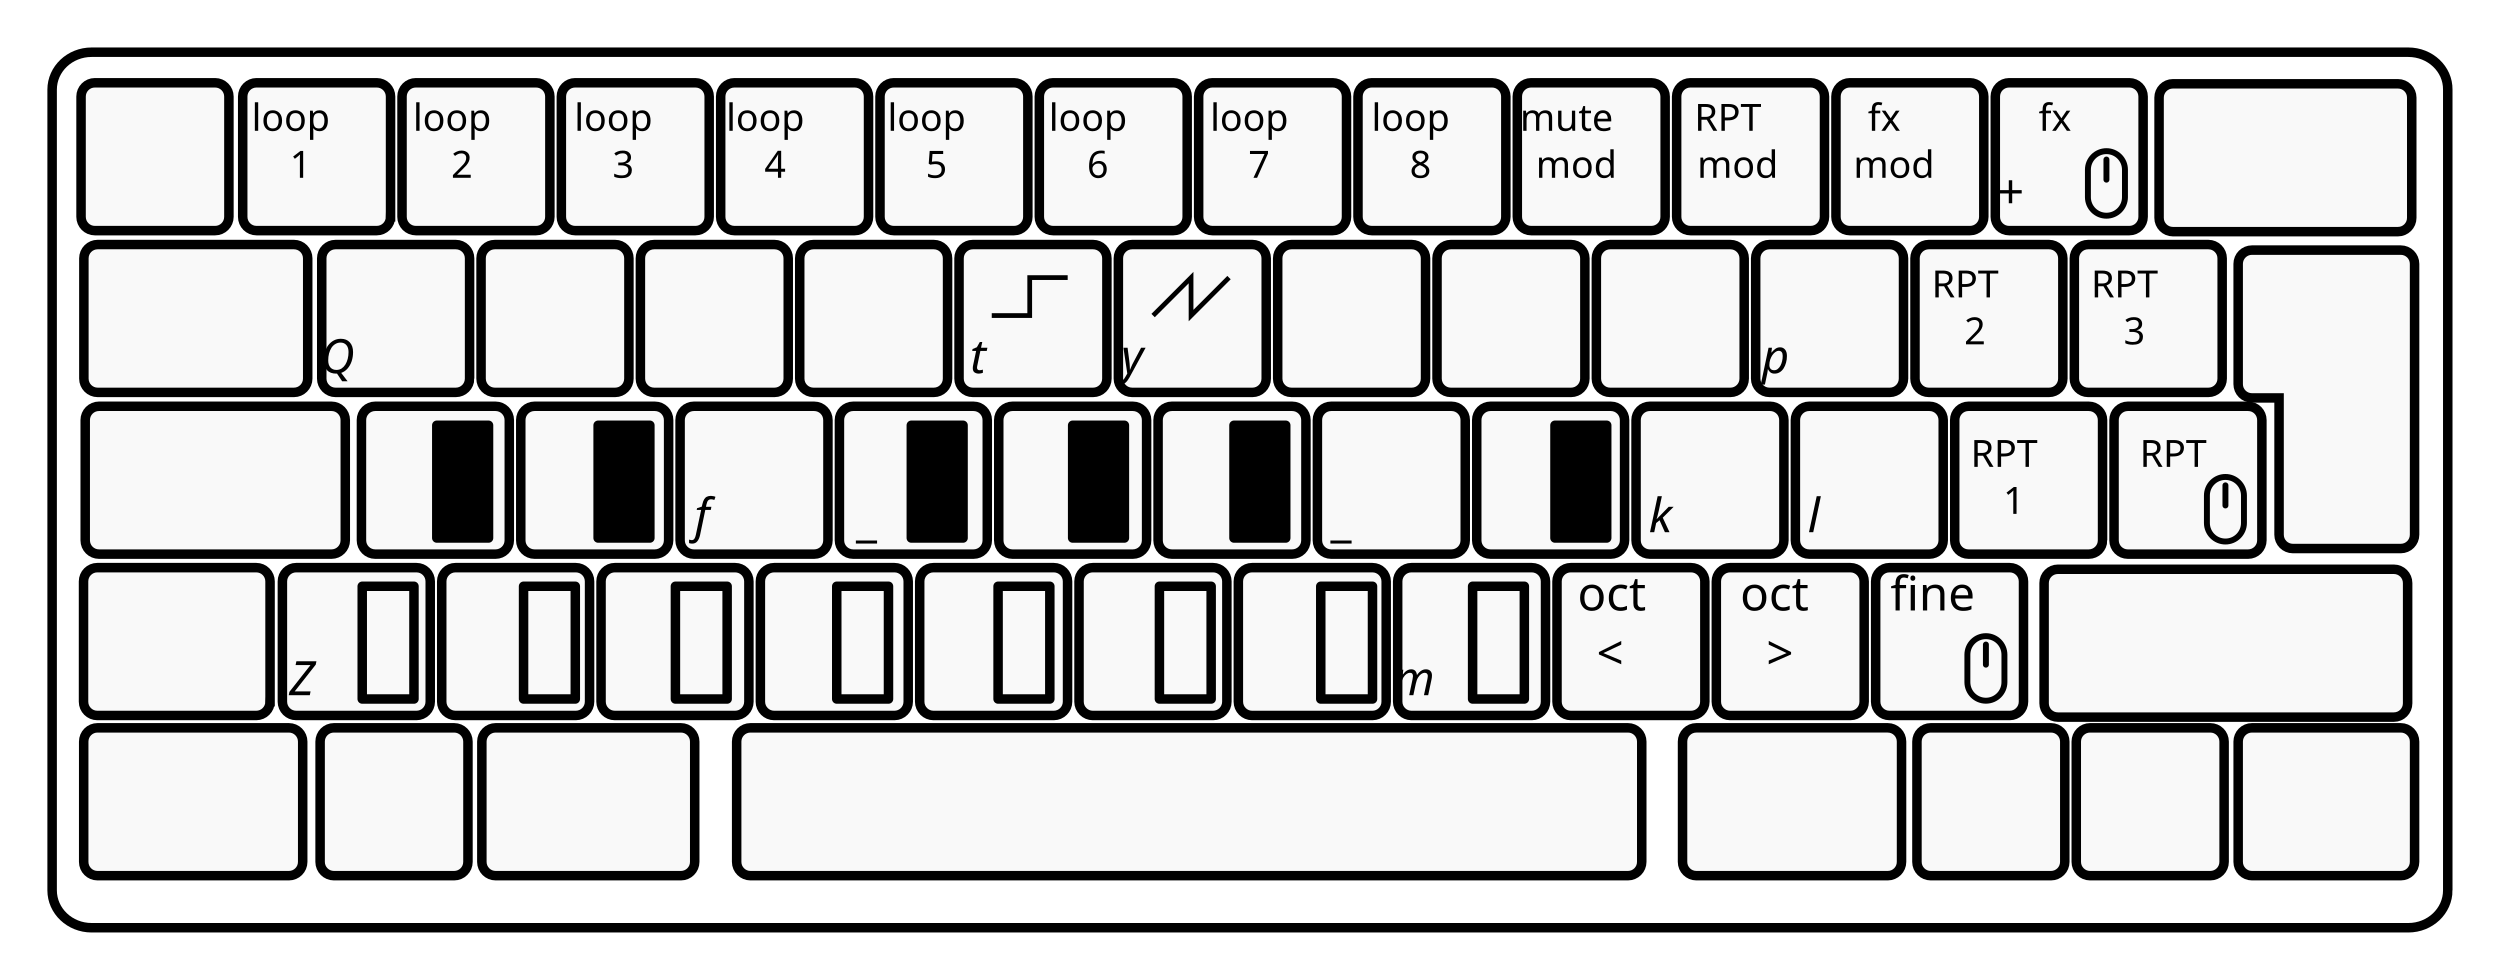
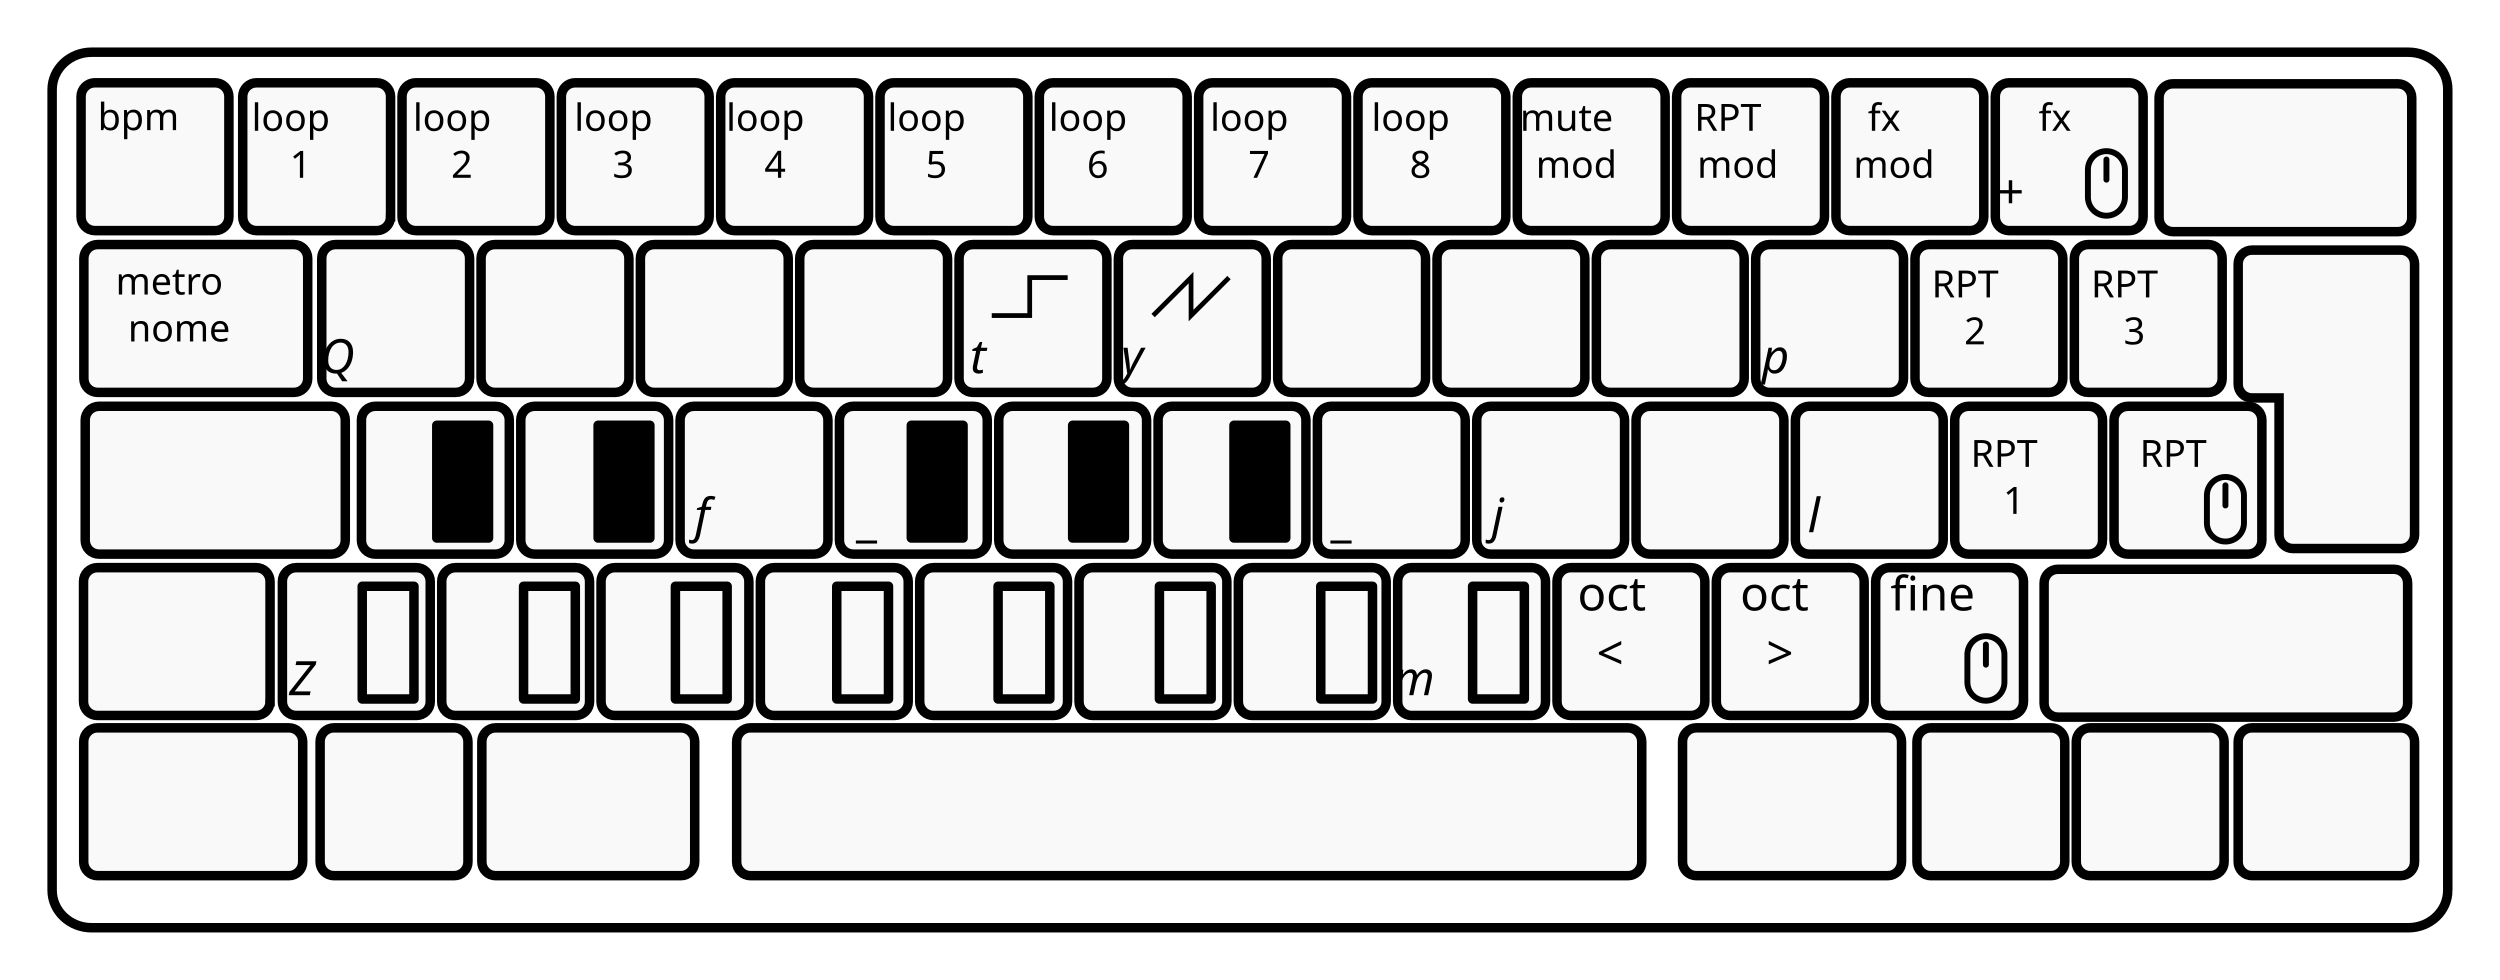
<svg xmlns="http://www.w3.org/2000/svg" width="526.844" height="206.5" id="svg2" version="1.1">
  <defs id="defs4" />
  <g id="layer1" transform="translate(-16.21875,-17.40625)" />
  <g id="Calque_6" transform="translate(-16.21875,-17.40625)">
    <path style="fill:none;stroke:#000000;stroke-width:2" id="path12" d="m 532.056,205.036 c 0,4.354 -3.723,7.881 -8.317,7.881 l -488.217,0 c -4.594,0 -8.318,-3.527 -8.318,-7.881 l 0,-168.745 c 0,-4.353 3.724,-7.881 8.318,-7.881 l 488.216,0 c 4.595,0 8.369,3.528 8.317,7.881 l 0,168.745 z" />
    <path style="fill:#f9f9f9;stroke:#000000;stroke-width:2" id="path30" d="m 358.579,131.278 c 0,1.604 -1.301,2.904 -2.905,2.904 h -25.349 c -1.604,0 -2.904,-1.3 -2.904,-2.904 V 105.93 c 0,-1.604 1.3,-2.905 2.904,-2.905 h 25.349 c 1.604,0 2.905,1.301 2.905,2.905 v 25.348 z" />
    <path style="fill:#f9f9f9;stroke:#000000;stroke-width:2" id="path32" d="m 350.211,97.194 c 0,1.604 -1.301,2.905 -2.905,2.905 h -25.349 c -1.604,0 -2.903,-1.301 -2.903,-2.905 V 71.848 c 0,-1.605 1.3,-2.906 2.903,-2.906 h 25.349 c 1.604,0 2.905,1.301 2.905,2.906 v 25.346 z" />
    <path style="fill:#f9f9f9;stroke:#000000;stroke-width:2" id="path34" d="m 367.13,63.103 c 0,1.604 -1.301,2.905 -2.905,2.905 h -25.346 c -1.604,0 -2.906,-1.301 -2.906,-2.905 V 37.756 c 0,-1.604 1.302,-2.905 2.906,-2.905 h 25.346 c 1.604,0 2.905,1.301 2.905,2.905 v 25.347 z" />
    <path style="fill:#f9f9f9;stroke:#000000;stroke-width:2" id="path36" d="m 190.698,131.278 c 0,1.604 -1.3,2.904 -2.904,2.904 h -25.349 c -1.604,0 -2.905,-1.3 -2.905,-2.904 V 105.93 c 0,-1.604 1.3,-2.905 2.905,-2.905 h 25.349 c 1.604,0 2.904,1.301 2.904,2.905 v 25.348 z" />
    <path style="fill:#f9f9f9;stroke:#000000;stroke-width:2" id="path38" d="m 182.331,97.194 c 0,1.604 -1.301,2.905 -2.905,2.905 h -25.347 c -1.604,0 -2.905,-1.301 -2.905,-2.905 V 71.848 c 0,-1.605 1.3,-2.906 2.905,-2.906 h 25.347 c 1.604,0 2.905,1.301 2.905,2.906 v 25.346 z" />
    <path style="fill:#f9f9f9;stroke:#000000;stroke-width:2" id="path40" d="m 199.251,63.103 c 0,1.604 -1.302,2.905 -2.906,2.905 h -25.347 c -1.604,0 -2.905,-1.301 -2.905,-2.905 V 37.756 c 0,-1.604 1.3,-2.905 2.905,-2.905 h 25.347 c 1.604,0 2.906,1.301 2.906,2.905 v 25.347 z" />
    <path style="fill:#f9f9f9;stroke:#000000;stroke-width:2" id="path42" d="m 207.616,165.283 c 0,1.603 -1.301,2.903 -2.906,2.903 h -25.348 c -1.604,0 -2.904,-1.301 -2.904,-2.903 v -25.35 c 0,-1.604 1.301,-2.904 2.904,-2.904 h 25.348 c 1.604,0 2.906,1.3 2.906,2.904 v 25.35 z" />
    <path style="fill:#f9f9f9;stroke:#000000;stroke-width:2" id="path44" d="m 375.495,165.283 c 0,1.603 -1.301,2.903 -2.906,2.903 h -25.346 c -1.604,0 -2.905,-1.301 -2.905,-2.903 v -25.35 c 0,-1.604 1.301,-2.904 2.905,-2.904 h 25.346 c 1.604,0 2.906,1.3 2.906,2.904 v 25.35 z" />
    <path style="fill:#f9f9f9;stroke:#000000;stroke-width:2" id="path60" d="m 291.427,131.278 c 0,1.604 -1.303,2.904 -2.905,2.904 h -25.348 c -1.605,0 -2.905,-1.3 -2.905,-2.904 V 105.93 c 0,-1.604 1.3,-2.905 2.905,-2.905 h 25.348 c 1.603,0 2.905,1.301 2.905,2.905 v 25.348 z" />
    <path style="fill:#f9f9f9;stroke:#000000;stroke-width:2" id="path62" d="m 257.851,131.278 c 0,1.604 -1.302,2.904 -2.906,2.904 h -25.347 c -1.604,0 -2.905,-1.3 -2.905,-2.904 V 105.93 c 0,-1.604 1.3,-2.905 2.905,-2.905 h 25.347 c 1.604,0 2.906,1.301 2.906,2.905 v 25.348 z" />
    <path style="fill:#f9f9f9;stroke:#000000;stroke-width:2" id="path64" d="m 224.275,131.278 c 0,1.604 -1.302,2.904 -2.905,2.904 h -25.348 c -1.604,0 -2.904,-1.3 -2.904,-2.904 V 105.93 c 0,-1.604 1.3,-2.905 2.904,-2.905 h 25.348 c 1.603,0 2.905,1.301 2.905,2.905 v 25.348 z" />
    <path style="fill:#f9f9f9;stroke:#000000;stroke-width:2" id="path66" d="m 325.001,131.278 c 0,1.604 -1.3,2.904 -2.905,2.904 h -25.348 c -1.604,0 -2.905,-1.3 -2.905,-2.904 V 105.93 c 0,-1.604 1.3,-2.905 2.905,-2.905 h 25.348 c 1.604,0 2.905,1.301 2.905,2.905 v 25.348 z" />
    <path style="fill:#f9f9f9;stroke:#000000;stroke-width:2" id="path68" d="m 283.059,97.194 c 0,1.604 -1.302,2.905 -2.905,2.905 h -25.348 c -1.604,0 -2.905,-1.301 -2.905,-2.905 V 71.848 c 0,-1.605 1.301,-2.906 2.905,-2.906 h 25.348 c 1.603,0 2.905,1.301 2.905,2.906 v 25.346 z" />
    <path style="fill:#f9f9f9;stroke:#000000;stroke-width:2" id="path70" d="m 249.483,97.194 c 0,1.604 -1.302,2.905 -2.906,2.905 H 221.23 c -1.604,0 -2.905,-1.301 -2.905,-2.905 V 71.848 c 0,-1.605 1.301,-2.906 2.905,-2.906 h 25.347 c 1.604,0 2.906,1.301 2.906,2.906 v 25.346 z" />
    <path style="fill:#f9f9f9;stroke:#000000;stroke-width:2" id="path72" d="m 215.907,97.194 c 0,1.604 -1.301,2.905 -2.905,2.905 h -25.347 c -1.605,0 -2.905,-1.301 -2.905,-2.905 V 71.848 c 0,-1.605 1.3,-2.906 2.905,-2.906 h 25.347 c 1.604,0 2.905,1.301 2.905,2.906 v 25.346 z" />
    <path style="fill:#f9f9f9;stroke:#000000;stroke-width:2" id="path74" d="m 316.634,97.194 c 0,1.604 -1.301,2.905 -2.906,2.905 h -25.347 c -1.605,0 -2.905,-1.301 -2.905,-2.905 V 71.848 c 0,-1.605 1.3,-2.906 2.905,-2.906 h 25.347 c 1.604,0 2.906,1.301 2.906,2.906 v 25.346 z" />
    <path style="fill:#f9f9f9;stroke:#000000;stroke-width:2" id="path76" d="m 266.403,63.103 c 0,1.604 -1.302,2.905 -2.906,2.905 H 238.15 c -1.605,0 -2.906,-1.301 -2.906,-2.905 V 37.756 c 0,-1.604 1.301,-2.905 2.906,-2.905 h 25.347 c 1.604,0 2.906,1.301 2.906,2.905 v 25.347 z" />
    <path style="fill:#f9f9f9;stroke:#000000;stroke-width:2" id="path78" d="m 232.826,63.103 c 0,1.604 -1.3,2.905 -2.905,2.905 h -25.348 c -1.604,0 -2.904,-1.301 -2.904,-2.905 V 37.756 c 0,-1.604 1.3,-2.905 2.904,-2.905 h 25.348 c 1.604,0 2.905,1.301 2.905,2.905 v 25.347 z" />
    <path style="fill:#f9f9f9;stroke:#000000;stroke-width:2" id="path80" d="m 333.555,63.103 c 0,1.604 -1.302,2.905 -2.906,2.905 h -25.347 c -1.604,0 -2.905,-1.301 -2.905,-2.905 V 37.756 c 0,-1.604 1.3,-2.905 2.905,-2.905 h 25.347 c 1.604,0 2.906,1.301 2.906,2.905 v 25.347 z" />
    <path style="fill:#f9f9f9;stroke:#000000;stroke-width:2" id="path82" d="m 299.978,63.103 c 0,1.604 -1.301,2.905 -2.905,2.905 h -25.348 c -1.604,0 -2.905,-1.301 -2.905,-2.905 V 37.756 c 0,-1.604 1.301,-2.905 2.905,-2.905 h 25.348 c 1.604,0 2.905,1.301 2.905,2.905 v 25.347 z" />
    <path style="fill:#f9f9f9;stroke:#000000;stroke-width:2" id="path84" d="m 274.767,165.283 c 0,1.603 -1.301,2.903 -2.905,2.903 h -25.347 c -1.605,0 -2.905,-1.301 -2.905,-2.903 v -25.35 c 0,-1.604 1.3,-2.904 2.905,-2.904 h 25.347 c 1.604,0 2.905,1.3 2.905,2.904 v 25.35 z" />
    <path style="fill:#f9f9f9;stroke:#000000;stroke-width:2" id="path86" d="m 241.191,165.283 c 0,1.603 -1.301,2.903 -2.905,2.903 h -25.347 c -1.604,0 -2.905,-1.301 -2.905,-2.903 v -25.35 c 0,-1.604 1.3,-2.904 2.905,-2.904 h 25.347 c 1.604,0 2.905,1.3 2.905,2.904 v 25.35 z" />
    <path style="fill:#f9f9f9;stroke:#000000;stroke-width:2" id="path88" d="m 341.919,165.283 c 0,1.603 -1.301,2.903 -2.905,2.903 h -25.348 c -1.604,0 -2.905,-1.301 -2.905,-2.903 v -25.35 c 0,-1.604 1.301,-2.904 2.905,-2.904 h 25.348 c 1.604,0 2.905,1.3 2.905,2.904 v 25.35 z" />
    <path style="fill:#f9f9f9;stroke:#000000;stroke-width:2" id="path90" d="m 308.342,165.283 c 0,1.603 -1.301,2.903 -2.905,2.903 h -25.348 c -1.604,0 -2.904,-1.301 -2.904,-2.903 v -25.35 c 0,-1.604 1.301,-2.904 2.904,-2.904 h 25.348 c 1.604,0 2.905,1.3 2.905,2.904 v 25.35 z" />
    <path style="fill:#f9f9f9;stroke:#000000;stroke-width:2" id="path112" d="m 392.155,131.278 c 0,1.604 -1.302,2.904 -2.905,2.904 h -25.348 c -1.603,0 -2.905,-1.3 -2.905,-2.904 V 105.93 c 0,-1.604 1.302,-2.905 2.905,-2.905 h 25.348 c 1.604,0 2.905,1.301 2.905,2.905 v 25.348 z" />
    <path style="fill:#f9f9f9;stroke:#000000;stroke-width:2" id="path114" d="m 383.787,97.194 c 0,1.604 -1.3,2.905 -2.905,2.905 h -25.347 c -1.604,0 -2.905,-1.301 -2.905,-2.905 V 71.848 c 0,-1.605 1.301,-2.906 2.905,-2.906 h 25.347 c 1.605,0 2.905,1.301 2.905,2.906 v 25.346 z" />
    <path style="fill:#f9f9f9;stroke:#000000;stroke-width:2" id="path116" d="m 400.707,63.103 c 0,1.604 -1.302,2.905 -2.907,2.905 h -25.346 c -1.604,0 -2.905,-1.301 -2.905,-2.905 V 37.756 c 0,-1.604 1.301,-2.905 2.905,-2.905 H 397.8 c 1.604,0 2.907,1.301 2.907,2.905 v 25.347 z" />
    <path style="fill:#f9f9f9;stroke:#000000;stroke-width:2" id="path118" d="m 157.123,131.278 c 0,1.604 -1.302,2.904 -2.906,2.904 H 128.87 c -1.604,0 -2.905,-1.3 -2.905,-2.904 V 105.93 c 0,-1.604 1.301,-2.905 2.905,-2.905 h 25.347 c 1.604,0 2.906,1.301 2.906,2.905 v 25.348 z" />
    <path style="fill:#f9f9f9;stroke:#000000;stroke-width:2" id="path120" d="m 148.755,97.194 c 0,1.604 -1.302,2.905 -2.905,2.905 h -25.348 c -1.604,0 -2.904,-1.301 -2.904,-2.905 V 71.848 c 0,-1.605 1.3,-2.906 2.904,-2.906 h 25.348 c 1.604,0 2.905,1.301 2.905,2.906 v 25.346 z" />
    <path style="fill:#f9f9f9;stroke:#000000;stroke-width:2" id="path122" d="m 165.674,63.103 c 0,1.604 -1.301,2.905 -2.905,2.905 h -25.348 c -1.604,0 -2.904,-1.301 -2.904,-2.905 V 37.756 c 0,-1.604 1.3,-2.905 2.904,-2.905 h 25.348 c 1.604,0 2.905,1.301 2.905,2.905 v 25.347 z" />
    <path style="fill:#f9f9f9;stroke:#000000;stroke-width:2" id="path124" d="m 174.039,165.283 c 0,1.603 -1.301,2.903 -2.904,2.903 h -25.348 c -1.604,0 -2.905,-1.301 -2.905,-2.903 v -25.35 c 0,-1.604 1.301,-2.904 2.905,-2.904 h 25.348 c 1.604,0 2.904,1.3 2.904,2.904 v 25.35 z" />
    <path style="fill:#f9f9f9;stroke:#000000;stroke-width:2" id="path126" d="m 409.07,165.283 c 0,1.603 -1.3,2.903 -2.904,2.903 h -25.347 c -1.604,0 -2.906,-1.301 -2.906,-2.903 v -25.35 c 0,-1.604 1.301,-2.904 2.906,-2.904 h 25.347 c 1.604,0 2.904,1.3 2.904,2.904 v 25.35 z" />
    <path style="fill:#f9f9f9;stroke:#000000;stroke-width:2" id="path128" d="m 132.098,63.103 c 0,1.604 -1.301,2.905 -2.905,2.905 h -25.347 c -1.605,0 -2.905,-1.301 -2.905,-2.905 V 37.756 c 0,-1.604 1.3,-2.905 2.905,-2.905 h 25.347 c 1.604,0 2.905,1.301 2.905,2.905 v 25.347 z" />
    <path style="fill:#f9f9f9;stroke:#000000;stroke-width:2" id="path134" d="m 425.729,131.278 c 0,1.604 -1.301,2.904 -2.905,2.904 h -25.346 c -1.604,0 -2.905,-1.3 -2.905,-2.904 V 105.93 c 0,-1.604 1.301,-2.905 2.905,-2.905 h 25.346 c 1.604,0 2.905,1.301 2.905,2.905 v 25.348 z" />
    <path style="fill:#f9f9f9;stroke:#000000;stroke-width:2" id="path136" d="m 492.882,131.278 c 0,1.604 -1.299,2.904 -2.903,2.904 h -25.35 c -1.603,0 -2.903,-1.3 -2.903,-2.904 V 105.93 c 0,-1.604 1.301,-2.905 2.903,-2.905 h 25.35 c 1.604,0 2.903,1.301 2.903,2.905 v 25.348 z" />
    <path style="fill:#f9f9f9;stroke:#000000;stroke-width:2" id="path138" d="m 459.306,131.278 c 0,1.604 -1.299,2.904 -2.905,2.904 h -25.346 c -1.604,0 -2.905,-1.3 -2.905,-2.904 V 105.93 c 0,-1.604 1.301,-2.905 2.905,-2.905 H 456.4 c 1.606,0 2.905,1.301 2.905,2.905 v 25.348 z" />
    <path style="fill:#f9f9f9;stroke:#000000;stroke-width:2" id="path140" d="m 417.362,97.194 c 0,1.604 -1.3,2.905 -2.904,2.905 h -25.349 c -1.603,0 -2.904,-1.301 -2.904,-2.905 V 71.848 c 0,-1.605 1.302,-2.906 2.904,-2.906 h 25.349 c 1.604,0 2.904,1.301 2.904,2.906 v 25.346 z" />
    <path style="fill:#f9f9f9;stroke:#000000;stroke-width:2" id="path142" d="m 484.515,97.194 c 0,1.604 -1.303,2.905 -2.905,2.905 h -25.346 c -1.606,0 -2.905,-1.301 -2.905,-2.905 V 71.848 c 0,-1.605 1.299,-2.906 2.905,-2.906 h 25.346 c 1.603,0 2.905,1.301 2.905,2.906 v 25.346 z" />
    <path style="fill:#f9f9f9;stroke:#000000;stroke-width:2" id="path144" d="m 450.938,97.194 c 0,1.604 -1.299,2.905 -2.905,2.905 h -25.348 c -1.604,0 -2.904,-1.301 -2.904,-2.905 V 71.848 c 0,-1.605 1.301,-2.906 2.904,-2.906 h 25.348 c 1.606,0 2.905,1.301 2.905,2.906 v 25.346 z" />
    <path style="fill:#f9f9f9;stroke:#000000;stroke-width:2" id="path146" d="m 467.856,63.103 c 0,1.604 -1.301,2.905 -2.903,2.905 h -25.347 c -1.605,0 -2.904,-1.301 -2.904,-2.905 V 37.756 c 0,-1.604 1.299,-2.905 2.904,-2.905 h 25.347 c 1.603,0 2.903,1.301 2.903,2.905 v 25.347 z" />
    <path style="fill:#f9f9f9;stroke:#000000;stroke-width:2" id="path148" d="m 434.28,63.103 c 0,1.604 -1.297,2.905 -2.903,2.905 H 406.03 c -1.604,0 -2.905,-1.301 -2.905,-2.905 V 37.756 c 0,-1.604 1.301,-2.905 2.905,-2.905 h 25.347 c 1.606,0 2.903,1.301 2.903,2.905 v 25.347 z" />
    <path style="fill:#f9f9f9;stroke:#000000;stroke-width:2" id="path150" d="m 525.061,199.041 c 0,1.604 -1.301,2.903 -2.904,2.903 H 490.79 c -1.604,0 -2.904,-1.3 -2.904,-2.903 v -25.348 c 0,-1.607 1.301,-2.907 2.904,-2.907 h 31.367 c 1.604,0 2.904,1.3 2.904,2.907 v 25.348 z" />
    <path style="fill:#f9f9f9;stroke:#000000;stroke-width:2" id="path152" d="m 523.598,165.624 c 0,1.603 -1.299,2.905 -2.903,2.905 h -70.804 c -1.605,0 -2.903,-1.302 -2.903,-2.905 v -25.346 c 0,-1.607 1.298,-2.907 2.903,-2.907 h 70.804 c 1.604,0 2.903,1.3 2.903,2.907 v 25.346 z" />
    <path style="fill:#f9f9f9;stroke:#000000;stroke-width:2" id="path154" d="m 524.465,63.321 c 0,1.602 -1.301,2.903 -2.904,2.903 h -47.438 c -1.604,0 -2.906,-1.301 -2.906,-2.903 V 37.973 c 0,-1.606 1.303,-2.907 2.906,-2.907 h 47.438 c 1.604,0 2.904,1.301 2.904,2.907 v 25.348 z" />
    <path style="fill:#f9f9f9;stroke:#000000;stroke-width:2" id="path156" d="m 522.156,70.111 h -31.367 c -1.604,0 -2.904,1.299 -2.904,2.905 v 25.348 c 0,1.604 1.301,2.904 2.904,2.904 h 5.715 v 28.833 c 0,1.603 1.301,2.903 2.906,2.903 h 22.746 c 1.604,0 2.904,-1.3 2.904,-2.903 V 98.364 96.694 73.016 c 0.001,-1.606 -1.3,-2.905 -2.904,-2.905 z" />
    <path style="fill:#f9f9f9;stroke:#000000;stroke-width:2" id="path158" d="m 442.647,165.283 c 0,1.603 -1.301,2.903 -2.905,2.903 h -25.348 c -1.604,0 -2.904,-1.301 -2.904,-2.903 v -25.35 c 0,-1.604 1.3,-2.904 2.904,-2.904 h 25.348 c 1.604,0 2.905,1.3 2.905,2.904 v 25.35 z" />
    <path style="fill:#f9f9f9;stroke:#000000;stroke-width:2" id="path160" d="m 123.547,131.278 c 0,1.604 -1.301,2.904 -2.906,2.904 H 95.294 c -1.605,0 -2.906,-1.3 -2.906,-2.904 V 105.93 c 0,-1.604 1.3,-2.905 2.906,-2.905 h 25.347 c 1.604,0 2.906,1.301 2.906,2.905 v 25.348 z" />
    <path style="fill:#f9f9f9;stroke:#000000;stroke-width:2" id="path162" d="m 115.18,97.194 c 0,1.604 -1.302,2.905 -2.906,2.905 H 86.927 c -1.605,0 -2.906,-1.301 -2.906,-2.905 V 71.848 c 0,-1.605 1.3,-2.906 2.906,-2.906 h 25.346 c 1.604,0 2.906,1.301 2.906,2.906 v 25.346 z" />
    <path style="fill:#f9f9f9;stroke:#000000;stroke-width:2" id="path164" d="m 98.522,63.103 c 0,1.604 -1.301,2.905 -2.905,2.905 H 70.27 c -1.604,0 -2.904,-1.301 -2.904,-2.905 V 37.756 c 0,-1.604 1.3,-2.905 2.904,-2.905 h 25.348 c 1.604,0 2.905,1.301 2.905,2.905 v 25.347 z" />
    <path style="fill:#f9f9f9;stroke:#000000;stroke-width:2" id="path166" d="m 64.459,63.103 c 0,1.604 -1.301,2.905 -2.905,2.905 H 36.206 c -1.604,0 -2.905,-1.301 -2.905,-2.905 V 37.756 c 0,-1.604 1.3,-2.905 2.905,-2.905 h 25.348 c 1.604,0 2.905,1.301 2.905,2.905 v 25.347 z" />
    <path style="fill:#f9f9f9;stroke:#000000;stroke-width:2" id="path168" d="m 140.463,165.283 c 0,1.603 -1.302,2.903 -2.905,2.903 H 112.21 c -1.604,0 -2.904,-1.301 -2.904,-2.903 v -25.35 c 0,-1.604 1.3,-2.904 2.904,-2.904 h 25.348 c 1.604,0 2.905,1.3 2.905,2.904 v 25.35 z" />
    <path style="fill:#f9f9f9;stroke:#000000;stroke-width:2" id="path170" d="m 106.887,165.283 c 0,1.603 -1.301,2.903 -2.904,2.903 H 78.635 c -1.604,0 -2.905,-1.301 -2.905,-2.903 v -25.35 c 0,-1.604 1.301,-2.904 2.905,-2.904 h 25.348 c 1.603,0 2.904,1.3 2.904,2.904 v 25.35 z" />
    <path style="fill:#f9f9f9;stroke:#000000;stroke-width:2" id="path172" d="m 73.129,165.283 c 0,1.603 -1.302,2.903 -2.905,2.903 H 36.727 c -1.604,0 -2.904,-1.301 -2.904,-2.903 v -25.35 c 0,-1.604 1.3,-2.904 2.904,-2.904 h 33.498 c 1.603,0 2.905,1.3 2.905,2.904 v 25.35 z" />
    <path style="fill:#f9f9f9;stroke:#000000;stroke-width:2" id="path174" d="m 80.01,199.041 c 0,1.604 -1.302,2.903 -2.906,2.903 H 36.763 c -1.605,0 -2.906,-1.3 -2.906,-2.903 v -25.348 c 0,-1.607 1.301,-2.907 2.906,-2.907 h 40.341 c 1.604,0 2.906,1.3 2.906,2.907 v 25.348 z" />
    <path style="fill:#f9f9f9;stroke:#000000;stroke-width:2" id="path176" d="m 81.066,97.194 c 0,1.604 -1.302,2.905 -2.906,2.905 H 36.8 c -1.605,0 -2.906,-1.301 -2.906,-2.905 V 71.848 c 0,-1.606 1.3,-2.907 2.906,-2.907 h 41.36 c 1.604,0 2.906,1.301 2.906,2.907 v 25.346 z" />
    <path style="fill:#f9f9f9;stroke:#000000;stroke-width:2" id="path178" d="m 88.983,131.278 c 0,1.603 -1.301,2.904 -2.905,2.904 H 37.083 c -1.605,0 -2.906,-1.301 -2.906,-2.904 V 105.93 c 0,-1.605 1.301,-2.906 2.906,-2.906 h 48.995 c 1.604,0 2.905,1.301 2.905,2.906 v 25.348 z" />
    <path style="fill:#f9f9f9;stroke:#000000;stroke-width:2" id="path180" d="m 114.836,199.041 c 0,1.604 -1.301,2.903 -2.905,2.903 H 86.584 c -1.606,0 -2.906,-1.3 -2.906,-2.903 v -25.348 c 0,-1.607 1.3,-2.907 2.906,-2.907 h 25.347 c 1.604,0 2.905,1.3 2.905,2.907 v 25.348 z" />
    <path style="fill:#f9f9f9;stroke:#000000;stroke-width:2" id="path182" d="m 451.347,199.041 c 0,1.604 -1.3,2.903 -2.903,2.903 h -25.349 c -1.604,0 -2.905,-1.3 -2.905,-2.903 v -25.348 c 0,-1.607 1.3,-2.907 2.905,-2.907 h 25.349 c 1.604,0 2.903,1.3 2.903,2.907 v 25.348 z" />
    <path style="fill:#f9f9f9;stroke:#000000;stroke-width:2" id="path184" d="m 484.925,199.041 c 0,1.604 -1.301,2.903 -2.907,2.903 h -25.346 c -1.604,0 -2.905,-1.3 -2.905,-2.903 v -25.348 c 0,-1.607 1.301,-2.907 2.905,-2.907 h 25.346 c 1.606,0 2.907,1.3 2.907,2.907 v 25.348 z" />
    <path style="fill:#f9f9f9;stroke:#000000;stroke-width:2" id="path186" d="m 162.622,199.041 c 0,1.604 -1.303,2.903 -2.905,2.903 h -39.05 c -1.604,0 -2.904,-1.3 -2.904,-2.903 v -25.348 c 0,-1.607 1.3,-2.907 2.904,-2.907 h 39.05 c 1.603,0 2.905,1.3 2.905,2.907 v 25.348 z" />
    <path style="fill:#f9f9f9;stroke:#000000;stroke-width:2" id="path188" d="m 416.945,199.039 c 0,1.604 -1.3,2.905 -2.905,2.905 h -40.341 c -1.604,0 -2.906,-1.302 -2.906,-2.905 V 173.69 c 0,-1.604 1.302,-2.905 2.906,-2.905 h 40.341 c 1.605,0 2.905,1.3 2.905,2.905 v 25.349 z" />
    <path style="fill:#f9f9f9;stroke:#000000;stroke-width:2" id="path190" d="m 362.197,199.041 c 0,1.604 -1.301,2.903 -2.906,2.903 H 174.365 c -1.604,0 -2.905,-1.3 -2.905,-2.903 v -25.348 c 0,-1.607 1.301,-2.907 2.905,-2.907 h 184.926 c 1.605,0 2.906,1.3 2.906,2.907 v 25.348 z" />
    <g id="g192" />
  </g>
  <text xml:space="preserve" style="font-size:40px;font-style:normal;font-variant:normal;font-weight:normal;font-stretch:normal;text-align:center;line-height:125%;letter-spacing:0px;word-spacing:0px;writing-mode:lr-tb;text-anchor:middle;fill:#000000;fill-opacity:1;stroke:none;font-family:Princess Sofia;-inkscape-font-specification:Princess Sofia" x="66.429" y="146.143" id="text3049">
    <tspan id="tspan3051" x="66.429" y="146.143" />
  </text>
  <text xml:space="preserve" style="font-size:10px;font-style:italic;font-variant:normal;font-weight:normal;font-stretch:normal;text-align:center;line-height:125%;letter-spacing:0px;word-spacing:0px;writing-mode:lr-tb;text-anchor:middle;fill:#000000;fill-opacity:1;stroke:none;font-family:Falcon Punch Straight;-inkscape-font-specification:Falcon Punch Straight Italic" x="67.5" y="146.5" id="text3053">
    <tspan id="tspan3055" x="67.5" y="146.5">Z</tspan>
  </text>
  <rect style="fill:none;fill-opacity:1;stroke:#000000;stroke-width:2;stroke-linecap:round;stroke-linejoin:round;stroke-miterlimit:4;stroke-opacity:1;stroke-dasharray:none;stroke-dashoffset:0" id="rect3061" width="10.902" height="23.759" x="76.335" y="123.549" />
  <rect y="89.621" x="92.049" height="23.759" width="10.902" id="rect3063" style="fill:#000000;fill-opacity:1;stroke:#000000;stroke-width:2;stroke-linecap:round;stroke-linejoin:round;stroke-miterlimit:4;stroke-opacity:1;stroke-dasharray:none;stroke-dashoffset:0" />
  <rect y="123.549" x="110.335" height="23.759" width="10.902" id="rect3833" style="fill:none;stroke:#000000;stroke-width:2;stroke-linecap:round;stroke-linejoin:round;stroke-miterlimit:4;stroke-opacity:1;stroke-dasharray:none;stroke-dashoffset:0" />
  <rect style="fill:#000000;fill-opacity:1;stroke:#000000;stroke-width:2;stroke-linecap:round;stroke-linejoin:round;stroke-miterlimit:4;stroke-opacity:1;stroke-dasharray:none;stroke-dashoffset:0" id="rect3835" width="10.902" height="23.759" x="126.049" y="89.621" />
  <rect style="fill:none;stroke:#000000;stroke-width:2;stroke-linecap:round;stroke-linejoin:round;stroke-miterlimit:4;stroke-opacity:1;stroke-dasharray:none;stroke-dashoffset:0" id="rect3837" width="10.902" height="23.759" x="142.335" y="123.549" />
  <rect y="123.549" x="176.335" height="23.759" width="10.902" id="rect3841" style="fill:none;stroke:#000000;stroke-width:2;stroke-linecap:round;stroke-linejoin:round;stroke-miterlimit:4;stroke-opacity:1;stroke-dasharray:none;stroke-dashoffset:0" />
  <rect style="fill:#000000;fill-opacity:1;stroke:#000000;stroke-width:2;stroke-linecap:round;stroke-linejoin:round;stroke-miterlimit:4;stroke-opacity:1;stroke-dasharray:none;stroke-dashoffset:0" id="rect3843" width="10.902" height="23.759" x="192.049" y="89.621" />
  <rect style="fill:none;stroke:#000000;stroke-width:2;stroke-linecap:round;stroke-linejoin:round;stroke-miterlimit:4;stroke-opacity:1;stroke-dasharray:none;stroke-dashoffset:0" id="rect3845" width="10.902" height="23.759" x="210.335" y="123.549" />
  <rect y="89.621" x="226.049" height="23.759" width="10.902" id="rect3847" style="fill:#000000;fill-opacity:1;stroke:#000000;stroke-width:2;stroke-linecap:round;stroke-linejoin:round;stroke-miterlimit:4;stroke-opacity:1;stroke-dasharray:none;stroke-dashoffset:0" />
  <rect y="123.549" x="244.335" height="23.759" width="10.902" id="rect3849" style="fill:none;stroke:#000000;stroke-width:2;stroke-linecap:round;stroke-linejoin:round;stroke-miterlimit:4;stroke-opacity:1;stroke-dasharray:none;stroke-dashoffset:0" />
  <rect style="fill:#000000;fill-opacity:1;stroke:#000000;stroke-width:2;stroke-linecap:round;stroke-linejoin:round;stroke-miterlimit:4;stroke-opacity:1;stroke-dasharray:none;stroke-dashoffset:0" id="rect3851" width="10.902" height="23.759" x="260.049" y="89.621" />
  <rect style="fill:none;stroke:#000000;stroke-width:2;stroke-linecap:round;stroke-linejoin:round;stroke-miterlimit:4;stroke-opacity:1;stroke-dasharray:none;stroke-dashoffset:0" id="rect3853" width="10.902" height="23.759" x="278.335" y="123.549" />
  <rect y="123.549" x="310.335" height="23.759" width="10.902" id="rect3857" style="fill:none;stroke:#000000;stroke-width:2;stroke-linecap:round;stroke-linejoin:round;stroke-miterlimit:4;stroke-opacity:1;stroke-dasharray:none;stroke-dashoffset:0" />
  <text id="text3865" y="141.143" x="343.214" style="font-size:10px;font-style:normal;font-variant:normal;font-weight:normal;font-stretch:normal;text-align:center;line-height:125%;letter-spacing:0px;word-spacing:0px;writing-mode:lr-tb;text-anchor:middle;fill:#000000;fill-opacity:1;stroke:none;font-family:Falcon Punch Straight;-inkscape-font-specification:Falcon Punch Straight" xml:space="preserve">
    <tspan y="141.143" x="343.214" id="tspan3867">&lt;</tspan>
  </text>
  <text xml:space="preserve" style="font-size:10px;font-style:normal;font-variant:normal;font-weight:normal;font-stretch:normal;text-align:center;line-height:125%;letter-spacing:0px;word-spacing:0px;writing-mode:lr-tb;text-anchor:middle;fill:#000000;fill-opacity:1;stroke:none;font-family:Falcon Punch Straight;-inkscape-font-specification:Falcon Punch Straight" x="379" y="141.143" id="text3869">
    <tspan id="tspan3871" x="379" y="141.143">&gt;</tspan>
  </text>
  <text xml:space="preserve" style="font-size:10px;font-style:normal;font-variant:normal;font-weight:normal;font-stretch:normal;text-align:center;line-height:125%;letter-spacing:0px;word-spacing:0px;writing-mode:lr-tb;text-anchor:middle;fill:#000000;fill-opacity:1;stroke:none;font-family:Falcon Punch Straight;-inkscape-font-specification:Falcon Punch Straight" x="343.571" y="128.643" id="text3873">
    <tspan id="tspan3875" x="343.571" y="128.643">oct</tspan>
  </text>
  <text id="text3877" y="128.643" x="377.857" style="font-size:10px;font-style:normal;font-variant:normal;font-weight:normal;font-stretch:normal;text-align:center;line-height:125%;letter-spacing:0px;word-spacing:0px;writing-mode:lr-tb;text-anchor:middle;fill:#000000;fill-opacity:1;stroke:none;font-family:Falcon Punch Straight;-inkscape-font-specification:Falcon Punch Straight" xml:space="preserve">
    <tspan y="128.643" x="377.857" id="tspan3879">oct</tspan>
  </text>
  <text xml:space="preserve" style="font-size:10px;font-style:normal;font-variant:normal;font-weight:normal;font-stretch:normal;text-align:center;line-height:125%;letter-spacing:0px;word-spacing:0px;writing-mode:lr-tb;text-anchor:middle;fill:#000000;fill-opacity:1;stroke:none;font-family:Falcon Punch Straight;-inkscape-font-specification:Falcon Punch Straight" x="286.5" y="113" id="text3881">
    <tspan id="tspan3883" x="286.5" y="113">_</tspan>
  </text>
  <text id="text3885" y="113" x="186.5" style="font-size:10px;font-style:normal;font-variant:normal;font-weight:normal;font-stretch:normal;text-align:center;line-height:125%;letter-spacing:0px;word-spacing:0px;writing-mode:lr-tb;text-anchor:middle;fill:#000000;fill-opacity:1;stroke:none;font-family:Falcon Punch Straight;-inkscape-font-specification:Falcon Punch Straight" xml:space="preserve">
    <tspan y="113" x="186.5" id="tspan3887">_</tspan>
  </text>
  <text xml:space="preserve" style="font-size:7.918px;font-style:normal;font-variant:normal;font-weight:normal;font-stretch:normal;text-align:center;line-height:125%;letter-spacing:0px;word-spacing:0px;writing-mode:lr-tb;text-anchor:middle;fill:#000000;fill-opacity:1;stroke:none;font-family:Falcon Punch Straight;-inkscape-font-specification:Falcon Punch Straight" x="66.428" y="27.571" id="text3889">
    <tspan id="tspan3891" x="66.428" y="27.571">loop</tspan>
    <tspan x="66.428" y="37.468" id="tspan3921">1</tspan>
  </text>
  <text id="text3893" y="27.571" x="100.428" style="font-size:7.918px;font-style:normal;font-variant:normal;font-weight:normal;font-stretch:normal;text-align:center;line-height:125%;letter-spacing:0px;word-spacing:0px;writing-mode:lr-tb;text-anchor:middle;fill:#000000;fill-opacity:1;stroke:none;font-family:Falcon Punch Straight;-inkscape-font-specification:Falcon Punch Straight" xml:space="preserve">
    <tspan y="27.571" x="100.428" id="tspan3895">loop</tspan>
    <tspan y="37.468" x="100.428" id="tspan3923">2</tspan>
  </text>
  <text xml:space="preserve" style="font-size:7.918px;font-style:normal;font-variant:normal;font-weight:normal;font-stretch:normal;text-align:center;line-height:125%;letter-spacing:0px;word-spacing:0px;writing-mode:lr-tb;text-anchor:middle;fill:#000000;fill-opacity:1;stroke:none;font-family:Falcon Punch Straight;-inkscape-font-specification:Falcon Punch Straight" x="134.428" y="27.571" id="text3897">
    <tspan id="tspan3899" x="134.428" y="27.571">loop</tspan>
    <tspan x="134.428" y="37.468" id="tspan3925">3</tspan>
  </text>
  <text id="text3901" y="27.571" x="166.428" style="font-size:7.918px;font-style:normal;font-variant:normal;font-weight:normal;font-stretch:normal;text-align:center;line-height:125%;letter-spacing:0px;word-spacing:0px;writing-mode:lr-tb;text-anchor:middle;fill:#000000;fill-opacity:1;stroke:none;font-family:Falcon Punch Straight;-inkscape-font-specification:Falcon Punch Straight" xml:space="preserve">
    <tspan y="27.571" x="166.428" id="tspan3903">loop</tspan>
    <tspan y="37.468" x="166.428" id="tspan3927">4</tspan>
  </text>
  <text xml:space="preserve" style="font-size:7.918px;font-style:normal;font-variant:normal;font-weight:normal;font-stretch:normal;text-align:center;line-height:125%;letter-spacing:0px;word-spacing:0px;writing-mode:lr-tb;text-anchor:middle;fill:#000000;fill-opacity:1;stroke:none;font-family:Falcon Punch Straight;-inkscape-font-specification:Falcon Punch Straight" x="200.428" y="27.571" id="text3905">
    <tspan id="tspan3907" x="200.428" y="27.571">loop</tspan>
    <tspan x="200.428" y="37.468" id="tspan3929">5</tspan>
  </text>
  <text id="text3909" y="27.571" x="234.428" style="font-size:7.918px;font-style:normal;font-variant:normal;font-weight:normal;font-stretch:normal;text-align:center;line-height:125%;letter-spacing:0px;word-spacing:0px;writing-mode:lr-tb;text-anchor:middle;fill:#000000;fill-opacity:1;stroke:none;font-family:Falcon Punch Straight;-inkscape-font-specification:Falcon Punch Straight" xml:space="preserve">
    <tspan y="27.571" x="234.428" id="tspan3911">loop</tspan>
    <tspan y="37.468" x="234.428" id="tspan3931">6</tspan>
  </text>
  <text xml:space="preserve" style="font-size:7.918px;font-style:normal;font-variant:normal;font-weight:normal;font-stretch:normal;text-align:center;line-height:125%;letter-spacing:0px;word-spacing:0px;writing-mode:lr-tb;text-anchor:middle;fill:#000000;fill-opacity:1;stroke:none;font-family:Falcon Punch Straight;-inkscape-font-specification:Falcon Punch Straight" x="268.428" y="27.571" id="text3913">
    <tspan id="tspan3915" x="268.428" y="27.571">loop</tspan>
    <tspan x="268.428" y="37.468" id="tspan3933">7</tspan>
  </text>
  <text id="text3917" y="27.571" x="302.428" style="font-size:7.918px;font-style:normal;font-variant:normal;font-weight:normal;font-stretch:normal;text-align:center;line-height:125%;letter-spacing:0px;word-spacing:0px;writing-mode:lr-tb;text-anchor:middle;fill:#000000;fill-opacity:1;stroke:none;font-family:Falcon Punch Straight;-inkscape-font-specification:Falcon Punch Straight" xml:space="preserve">
    <tspan y="27.571" x="302.428" id="tspan3919">loop</tspan>
    <tspan y="37.468" x="302.428" id="tspan3935">8</tspan>
  </text>
-   <rect y="89.621" x="327.692" height="23.759" width="10.902" id="rect3937" style="fill:#000000;fill-opacity:1;stroke:#000000;stroke-width:2;stroke-linecap:round;stroke-linejoin:round;stroke-miterlimit:4;stroke-opacity:1;stroke-dasharray:none;stroke-dashoffset:0" />
  <text id="text3939" y="78.643" x="75" style="font-size:10px;font-style:italic;font-variant:normal;font-weight:normal;font-stretch:normal;text-align:center;line-height:125%;letter-spacing:0px;word-spacing:0px;writing-mode:lr-tb;text-anchor:middle;fill:#000000;fill-opacity:1;stroke:none;font-family:Falcon Punch Straight;-inkscape-font-specification:Falcon Punch Straight Italic" xml:space="preserve">
    <tspan y="78.643" x="75" id="tspan3941">Q</tspan>
  </text>
  <text xml:space="preserve" style="font-size:10px;font-style:italic;font-variant:normal;font-weight:normal;font-stretch:normal;text-align:center;line-height:125%;letter-spacing:0px;word-spacing:0px;writing-mode:lr-tb;text-anchor:middle;fill:#000000;fill-opacity:1;stroke:none;font-family:Falcon Punch Straight;-inkscape-font-specification:Falcon Punch Straight Italic" x="242.5" y="78.643" id="text3943">
    <tspan id="tspan3945" x="242.5" y="78.643">y</tspan>
  </text>
  <text id="text3947" y="78.643" x="210" style="font-size:10px;font-style:italic;font-variant:normal;font-weight:normal;font-stretch:normal;text-align:center;line-height:125%;letter-spacing:0px;word-spacing:0px;writing-mode:lr-tb;text-anchor:middle;fill:#000000;fill-opacity:1;stroke:none;font-family:Falcon Punch Straight;-inkscape-font-specification:Falcon Punch Straight Italic" xml:space="preserve">
    <tspan y="78.643" x="210" id="tspan3949">t</tspan>
  </text>
  <path style="fill:none;stroke:#000000;stroke-width:1px;stroke-linecap:butt;stroke-linejoin:miter;stroke-opacity:1" d="m 209,66.5 8,0 0,-8 8,0" id="path3951" />
  <path id="path3959" d="m 243,66.5 8,-8 0,8 8,-8" style="fill:none;stroke:#000000;stroke-width:1px;stroke-linecap:butt;stroke-linejoin:miter;stroke-opacity:1" />
  <text id="text3961" y="112.155" x="151.827" style="font-size:10px;font-style:italic;font-variant:normal;font-weight:normal;font-stretch:normal;text-align:center;line-height:125%;letter-spacing:0px;word-spacing:0px;writing-mode:lr-tb;text-anchor:middle;fill:#000000;fill-opacity:1;stroke:none;font-family:Falcon Punch Straight;-inkscape-font-specification:Falcon Punch Straight Italic" xml:space="preserve">
    <tspan y="112.155" x="151.827" id="tspan3963">f</tspan>
  </text>
-   <text xml:space="preserve" style="font-size:10px;font-style:italic;font-variant:normal;font-weight:normal;font-stretch:normal;text-align:center;line-height:125%;letter-spacing:0px;word-spacing:0px;writing-mode:lr-tb;text-anchor:middle;fill:#000000;fill-opacity:1;stroke:none;font-family:Falcon Punch Straight;-inkscape-font-specification:Falcon Punch Straight Italic" x="353.827" y="112.155" id="text3965">
-     <tspan id="tspan3967" x="353.827" y="112.155">k</tspan>
-   </text>
  <text xml:space="preserve" style="font-size:10px;font-style:italic;font-variant:normal;font-weight:normal;font-stretch:normal;text-align:center;line-height:125%;letter-spacing:0px;word-spacing:0px;writing-mode:lr-tb;text-anchor:middle;fill:#000000;fill-opacity:1;stroke:none;font-family:Falcon Punch Straight;-inkscape-font-specification:Falcon Punch Straight Italic" x="427.399" y="43.941" id="text3973">
    <tspan id="tspan3975" x="427.399" y="43.941">+</tspan>
  </text>
  <text xml:space="preserve" style="font-size:7.918px;font-style:normal;font-variant:normal;font-weight:normal;font-stretch:normal;text-align:center;line-height:125%;letter-spacing:0px;word-spacing:0px;writing-mode:lr-tb;text-anchor:middle;fill:#000000;fill-opacity:1;stroke:none;font-family:Falcon Punch Straight;-inkscape-font-specification:Falcon Punch Straight" x="335.285" y="27.571" id="text3977">
    <tspan x="335.285" y="27.571" id="tspan3983">mute</tspan>
    <tspan id="tspan3981" x="335.285" y="37.468">mod</tspan>
  </text>
  <text id="text3987" y="27.571" x="369.285" style="font-size:7.918px;font-style:normal;font-variant:normal;font-weight:normal;font-stretch:normal;text-align:center;line-height:125%;letter-spacing:0px;word-spacing:0px;writing-mode:lr-tb;text-anchor:middle;fill:#000000;fill-opacity:1;stroke:none;font-family:Falcon Punch Straight;-inkscape-font-specification:Falcon Punch Straight" xml:space="preserve">
    <tspan id="tspan3989" y="27.571" x="369.285">RPT</tspan>
    <tspan y="37.468" x="369.285" id="tspan3991">mod</tspan>
  </text>
  <text xml:space="preserve" style="font-size:7.918px;font-style:normal;font-variant:normal;font-weight:normal;font-stretch:normal;text-align:center;line-height:125%;letter-spacing:0px;word-spacing:0px;writing-mode:lr-tb;text-anchor:middle;fill:#000000;fill-opacity:1;stroke:none;font-family:Falcon Punch Straight;-inkscape-font-specification:Falcon Punch Straight" x="402.214" y="27.571" id="text3993">
    <tspan id="tspan3997" x="402.214" y="27.571">fx</tspan>
    <tspan x="402.214" y="37.468" id="tspan4001">mod</tspan>
  </text>
  <text id="text4003" y="27.571" x="436.143" style="font-size:7.918px;font-style:normal;font-variant:normal;font-weight:normal;font-stretch:normal;text-align:center;line-height:125%;letter-spacing:0px;word-spacing:0px;writing-mode:lr-tb;text-anchor:middle;fill:#000000;fill-opacity:1;stroke:none;font-family:Falcon Punch Straight;-inkscape-font-specification:Falcon Punch Straight" xml:space="preserve">
    <tspan id="tspan4007" y="27.571" x="436.143">fx</tspan>
  </text>
  <text id="text4017" y="78.643" x="378.071" style="font-size:10px;font-style:italic;font-variant:normal;font-weight:normal;font-stretch:normal;text-align:center;line-height:125%;letter-spacing:0px;word-spacing:0px;writing-mode:lr-tb;text-anchor:middle;fill:#000000;fill-opacity:1;stroke:none;font-family:Falcon Punch Straight;-inkscape-font-specification:Falcon Punch Straight Italic" xml:space="preserve">
    <tspan y="78.643" x="378.071" id="tspan4019">p</tspan>
  </text>
  <text id="text4025" y="112.155" x="386.152" style="font-size:10px;font-style:italic;font-variant:normal;font-weight:normal;font-stretch:normal;text-align:center;line-height:125%;letter-spacing:0px;word-spacing:0px;writing-mode:lr-tb;text-anchor:middle;fill:#000000;fill-opacity:1;stroke:none;font-family:Falcon Punch Straight;-inkscape-font-specification:Falcon Punch Straight Italic" xml:space="preserve">
    <tspan y="112.155" x="386.152" id="tspan4027">l</tspan>
  </text>
  <text xml:space="preserve" style="font-size:7.918px;font-style:normal;font-variant:normal;font-weight:normal;font-stretch:normal;text-align:center;line-height:125%;letter-spacing:0px;word-spacing:0px;writing-mode:lr-tb;text-anchor:middle;fill:#000000;fill-opacity:1;stroke:none;font-family:Falcon Punch Straight;-inkscape-font-specification:Falcon Punch Straight" x="419.288" y="62.674" id="text4029">
    <tspan x="419.288" y="62.674" id="tspan4031">RPT</tspan>
    <tspan id="tspan4033" x="419.288" y="72.571">2</tspan>
  </text>
  <text id="text4035" y="62.674" x="452.876" style="font-size:7.918px;font-style:normal;font-variant:normal;font-weight:normal;font-stretch:normal;text-align:center;line-height:125%;letter-spacing:0px;word-spacing:0px;writing-mode:lr-tb;text-anchor:middle;fill:#000000;fill-opacity:1;stroke:none;font-family:Falcon Punch Straight;-inkscape-font-specification:Falcon Punch Straight" xml:space="preserve">
    <tspan id="tspan4037" y="62.674" x="452.876">RPT</tspan>
    <tspan y="72.571" x="452.876" id="tspan4039">3</tspan>
  </text>
  <text id="text4041" y="98.389" x="427.502" style="font-size:7.918px;font-style:normal;font-variant:normal;font-weight:normal;font-stretch:normal;text-align:center;line-height:125%;letter-spacing:0px;word-spacing:0px;writing-mode:lr-tb;text-anchor:middle;fill:#000000;fill-opacity:1;stroke:none;font-family:Falcon Punch Straight;-inkscape-font-specification:Falcon Punch Straight" xml:space="preserve">
    <tspan id="tspan4043" y="98.389" x="427.502">RPT</tspan>
    <tspan y="108.285" x="427.502" id="tspan4045">1</tspan>
  </text>
  <text xml:space="preserve" style="font-size:7.918px;font-style:normal;font-variant:normal;font-weight:normal;font-stretch:normal;text-align:center;line-height:125%;letter-spacing:0px;word-spacing:0px;writing-mode:lr-tb;text-anchor:middle;fill:#000000;fill-opacity:1;stroke:none;font-family:Falcon Punch Straight;-inkscape-font-specification:Falcon Punch Straight" x="461.074" y="98.389" id="text4047">
    <tspan id="tspan4051" x="461.074" y="98.389">RPT</tspan>
  </text>
  <g id="g4067" transform="matrix(0.624533,0,0,0.624533,242.1402,66.82611)">
    <rect ry="6.25" y="-56" x="316.816" height="21.786" width="12.5" id="rect4055" style="fill:none;stroke:#000000;stroke-width:2;stroke-linecap:round;stroke-linejoin:round;stroke-miterlimit:4;stroke-opacity:1;stroke-dasharray:none;stroke-dashoffset:0" />
    <path id="path4057" d="m 323.066,-53.165 0,6.786" style="fill:none;stroke:#000000;stroke-width:2;stroke-linecap:round;stroke-linejoin:round;stroke-miterlimit:4;stroke-opacity:1;stroke-dasharray:none" />
  </g>
  <g transform="matrix(0.624533,0,0,0.624533,267.2168,135.4868)" id="g4071">
    <rect style="fill:none;stroke:#000000;stroke-width:2;stroke-linecap:round;stroke-linejoin:round;stroke-miterlimit:4;stroke-opacity:1;stroke-dasharray:none;stroke-dashoffset:0" id="rect4073" width="12.5" height="21.786" x="316.816" y="-56" ry="6.25" />
    <path style="fill:none;stroke:#000000;stroke-width:2;stroke-linecap:round;stroke-linejoin:round;stroke-miterlimit:4;stroke-opacity:1;stroke-dasharray:none" d="m 323.066,-53.165 0,6.786" id="path4075" />
  </g>
  <text xml:space="preserve" style="font-size:10px;font-style:normal;font-variant:normal;font-weight:normal;font-stretch:normal;text-align:center;line-height:125%;letter-spacing:0px;word-spacing:0px;writing-mode:lr-tb;text-anchor:middle;fill:#000000;fill-opacity:1;stroke:none;font-family:Falcon Punch Straight;-inkscape-font-specification:Falcon Punch Straight" x="411.192" y="128.643" id="text4077">
    <tspan id="tspan4079" x="411.192" y="128.643">fine</tspan>
  </text>
  <g transform="matrix(0.624533,0,0,0.624533,216.7398,169.034)" id="g4081">
    <rect style="fill:none;stroke:#000000;stroke-width:2;stroke-linecap:round;stroke-linejoin:round;stroke-miterlimit:4;stroke-opacity:1;stroke-dasharray:none;stroke-dashoffset:0" id="rect4083" width="12.5" height="21.786" x="316.816" y="-56" ry="6.25" />
    <path style="fill:none;stroke:#000000;stroke-width:2;stroke-linecap:round;stroke-linejoin:round;stroke-miterlimit:4;stroke-opacity:1;stroke-dasharray:none" d="m 323.066,-53.165 0,6.786" id="path4085" />
  </g>
  <text id="text4087" y="146.5" x="301.855" style="font-size:10px;font-style:italic;font-variant:normal;font-weight:normal;font-stretch:normal;text-align:center;line-height:125%;letter-spacing:0px;word-spacing:0px;writing-mode:lr-tb;text-anchor:middle;fill:#000000;fill-opacity:1;stroke:none;font-family:Falcon Punch Straight;-inkscape-font-specification:Falcon Punch Straight Italic" xml:space="preserve">
    <tspan y="146.5" x="301.855" id="tspan4089">m</tspan>
  </text>
+   <text id="text4091" y="27.424" x="32.262" style="font-size:7.918px;font-style:normal;font-variant:normal;font-weight:normal;font-stretch:normal;text-align:center;line-height:125%;letter-spacing:0px;word-spacing:0px;writing-mode:lr-tb;text-anchor:middle;fill:#000000;fill-opacity:1;stroke:none;font-family:Falcon Punch Straight;-inkscape-font-specification:Falcon Punch Straight" xml:space="preserve">
+     <tspan y="27.424" x="32.262" id="tspan4107">bpm</tspan>
+   </text>
+   <text xml:space="preserve" style="font-size:7.918px;font-style:normal;font-variant:normal;font-weight:normal;font-stretch:normal;text-align:center;line-height:125%;letter-spacing:0px;word-spacing:0px;writing-mode:lr-tb;text-anchor:middle;fill:#000000;fill-opacity:1;stroke:none;font-family:Falcon Punch Straight;-inkscape-font-specification:Falcon Punch Straight" x="40.833" y="62.066" id="text4109">
+     <tspan x="40.833" y="62.066" id="tspan4117">metro</tspan>
+     <tspan x="40.833" y="71.963" id="tspan4121">nome</tspan>
+   </text>
+   <text id="text4125" y="112.155" x="319.542" style="font-size:10px;font-style:italic;font-variant:normal;font-weight:normal;font-stretch:normal;text-align:center;line-height:125%;letter-spacing:0px;word-spacing:0px;writing-mode:lr-tb;text-anchor:middle;fill:#000000;fill-opacity:1;stroke:none;font-family:Falcon Punch Straight;-inkscape-font-specification:Falcon Punch Straight Italic" xml:space="preserve">
+     <tspan y="112.155" x="319.542" id="tspan4127">j</tspan>
+   </text>
</svg>
